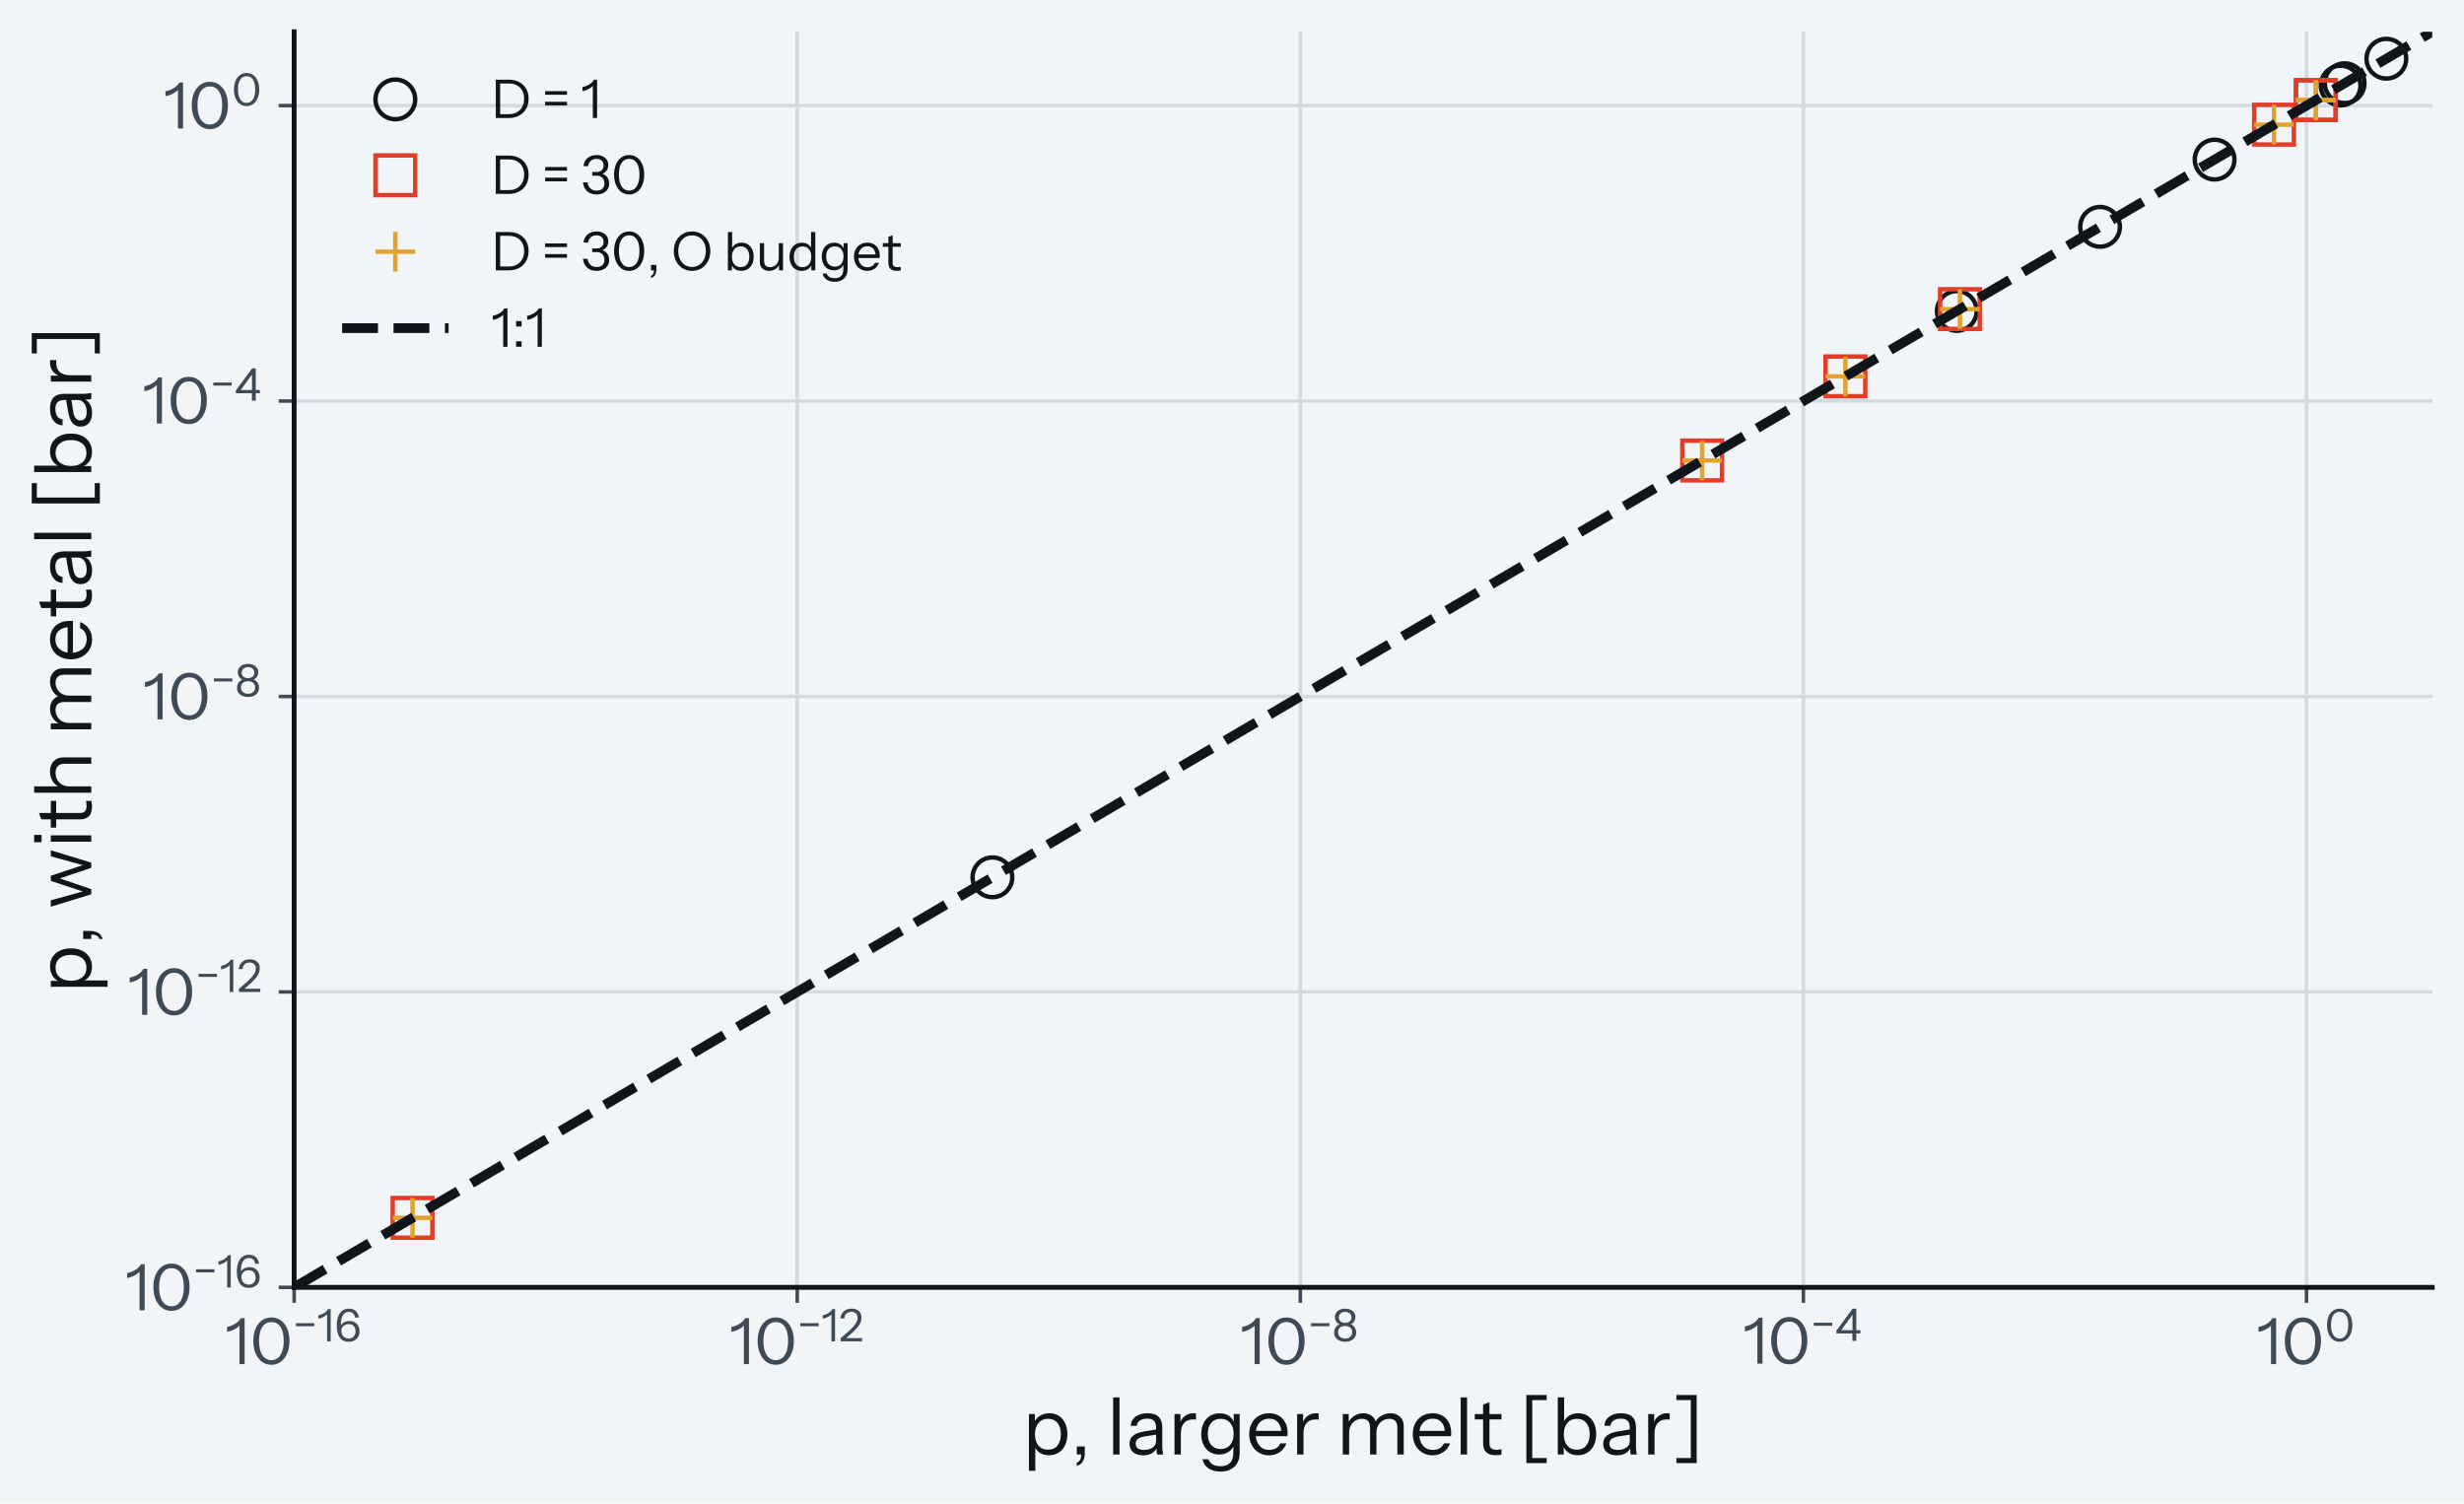
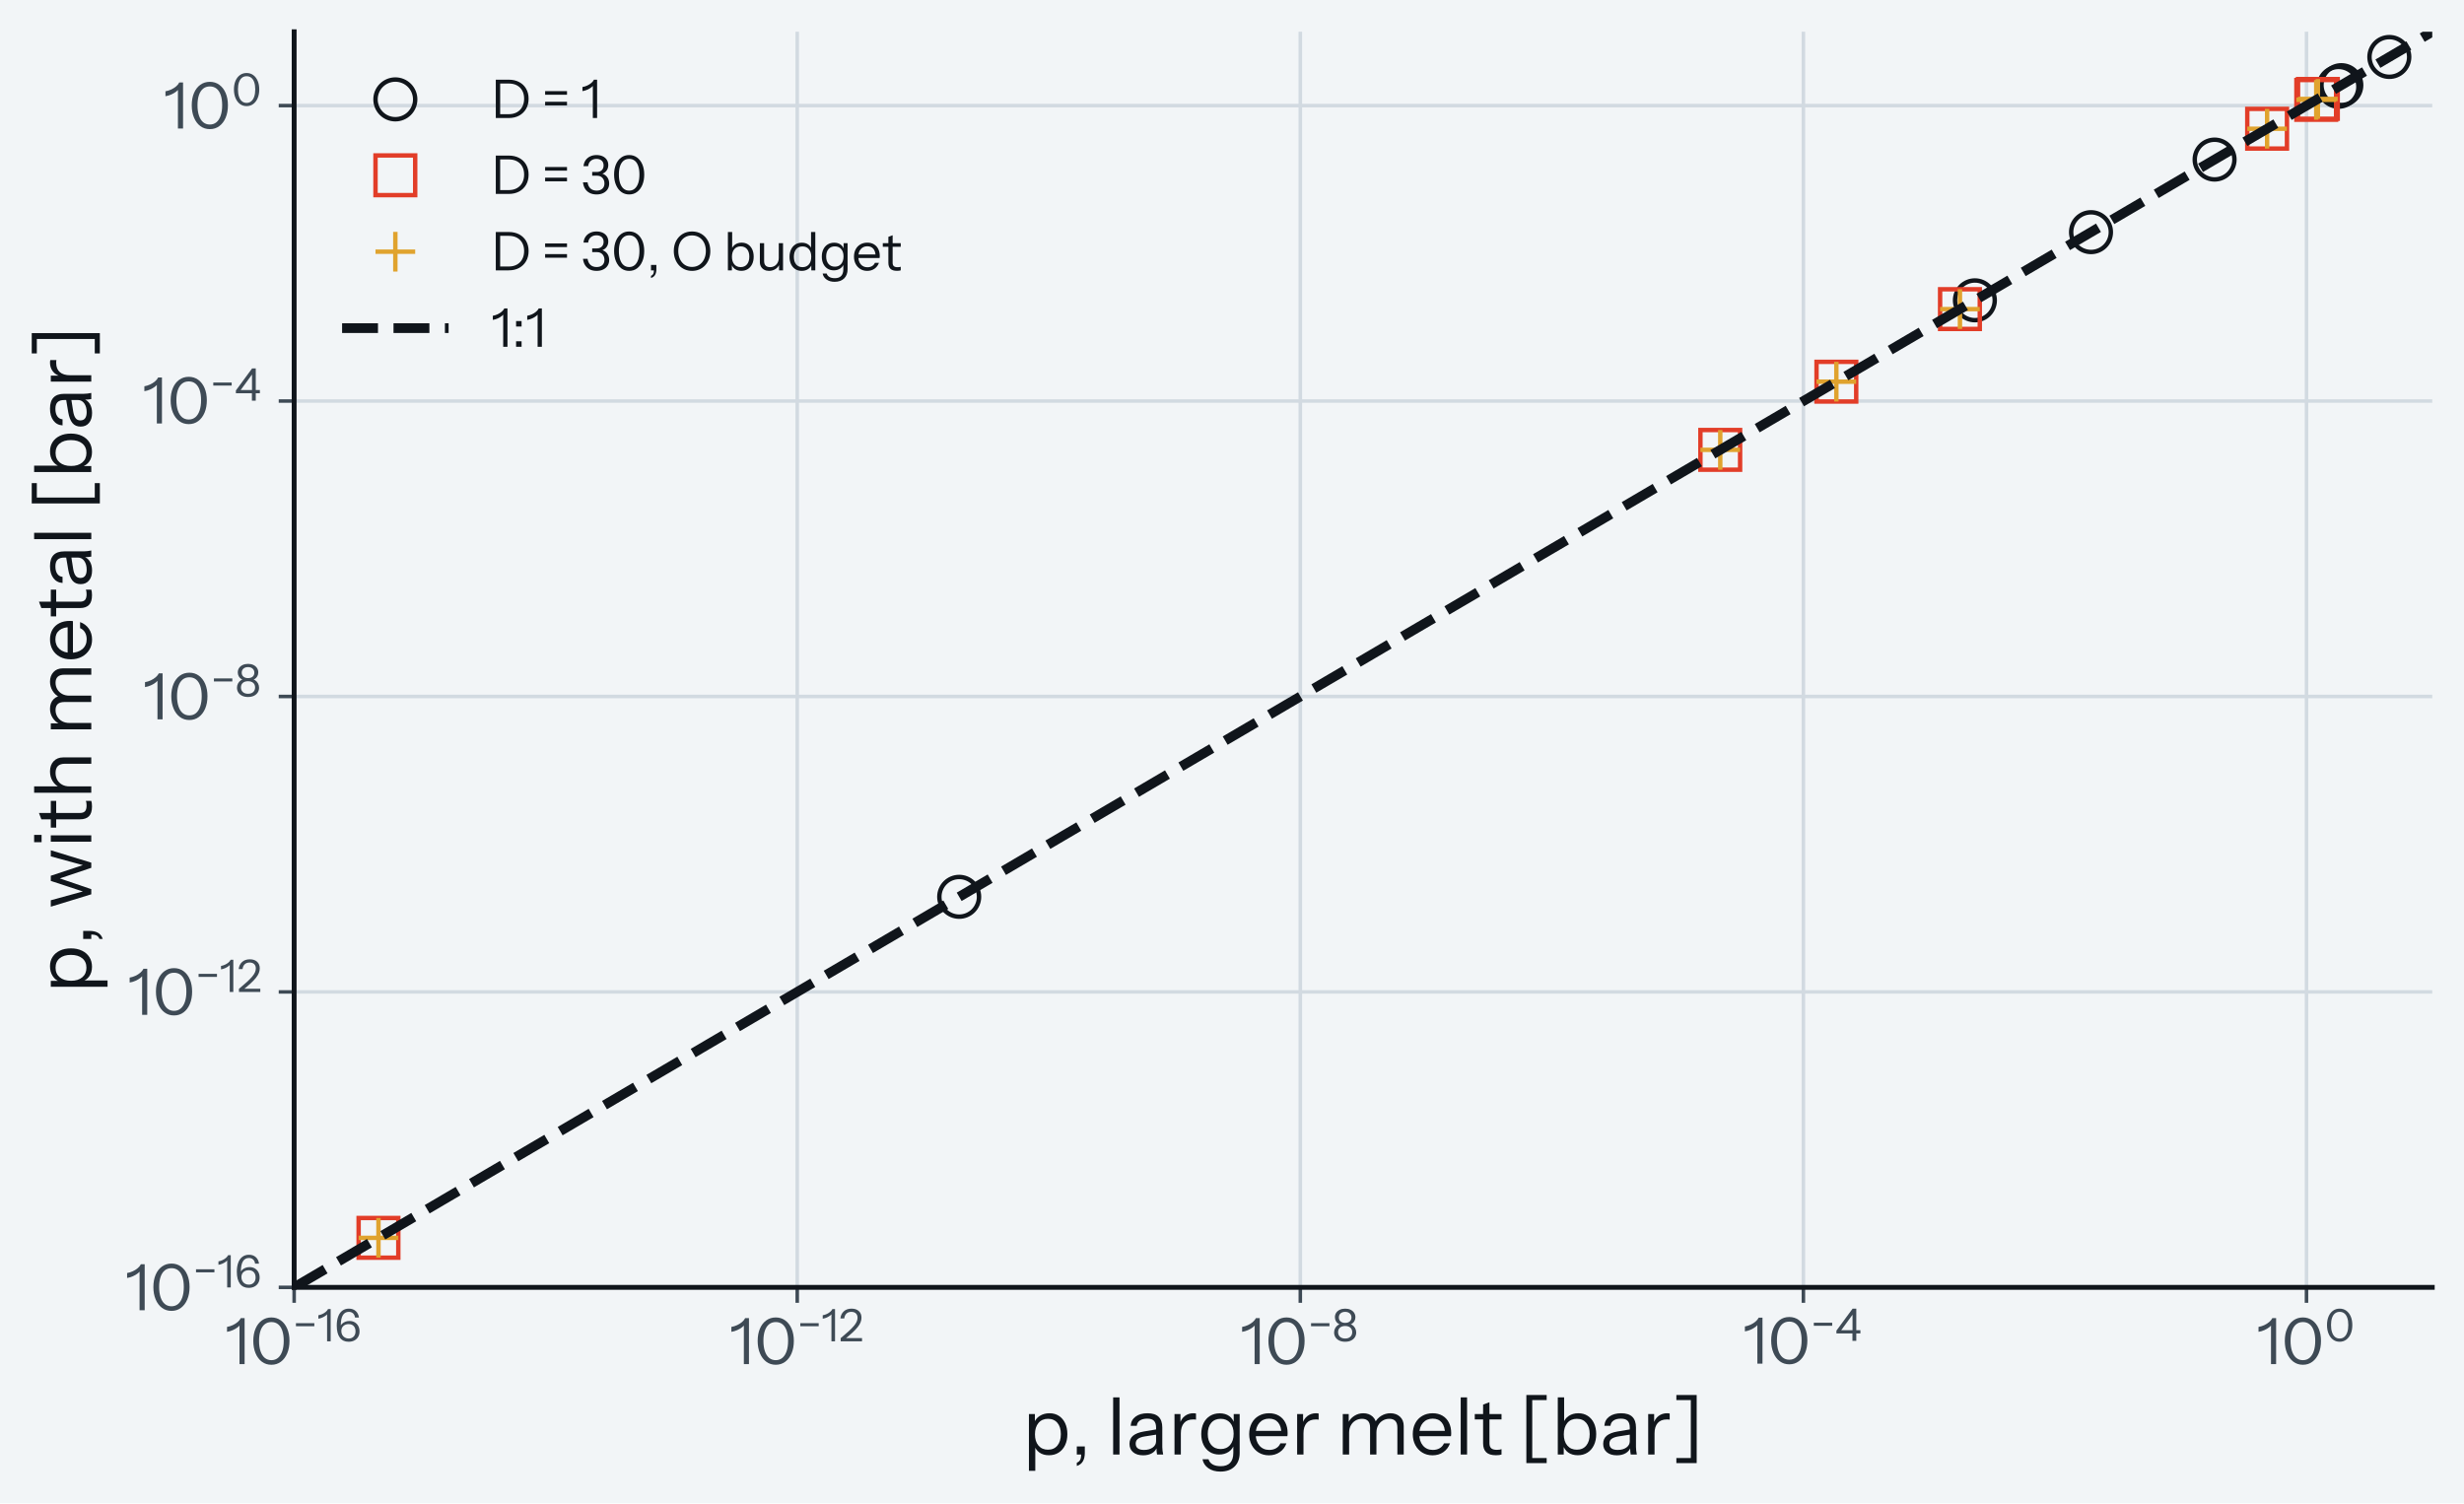
<svg xmlns="http://www.w3.org/2000/svg" xmlns:xlink="http://www.w3.org/1999/xlink" width="558.796pt" height="340.939pt" viewBox="0 0 558.796 340.939" version="1.1">
  <defs>
    <style type="text/css">*{stroke-linejoin: round; stroke-linecap: butt}</style>
  </defs>
  <g id="figure_1">
    <g id="patch_1">
      <path d="M 0 340.939  L 558.796 340.939  L 558.796 0  L 0 0  z " style="fill: #f2f5f7" />
    </g>
    <g id="axes_1">
      <g id="patch_2">
        <path d="M 66.71 291.956  L 551.596 291.956  L 551.596 7.2  L 66.71 7.2  z " style="fill: #f2f5f7" />
      </g>
      <g id="matplotlib.axis_1">
        <g id="xtick_1">
          <g id="line2d_1">
            <path d="M 66.71 291.956  L 66.71 7.2  " clip-path="url(#p25c2a60dd5)" style="fill: none; stroke: #d2dae1; stroke-width: 0.8; stroke-linecap: square" />
          </g>
          <g id="line2d_2">
            <defs>
              <path id="m2a301ba8c9" d="M 0 0  L 0 3.5  " style="stroke: #3e4a55; stroke-width: 0.8" />
            </defs>
            <g>
              <use xlink:href="#m2a301ba8c9" x="66.71" y="291.956" style="fill: #3e4a55; stroke: #3e4a55; stroke-width: 0.8" />
            </g>
          </g>
          <g id="text_1">
            <g style="fill: #3e4a55" transform="translate(51.05 309.3964) scale(0.145 -0.145)">
              <defs>
                <path id="InstrumentSans-Regular-31" d="M 1440 0  L 1440 4083  L 1574 4051  Q 1498 3878 1280 3705  Q 1062 3533 777 3405  Q 493 3277 192 3232  L 192 3725  Q 493 3776 768 3904  Q 1043 4032 1257 4214  Q 1472 4397 1574 4608  L 1952 4608  L 1952 0  L 1440 0  z " transform="scale(0.015625)" />
                <path id="InstrumentSans-Regular-30" d="M 2131 -64  Q 1587 -64 1180 240  Q 774 544 547 1085  Q 320 1626 320 2323  Q 320 3021 544 3549  Q 768 4077 1177 4374  Q 1587 4672 2131 4672  Q 2675 4672 3081 4374  Q 3488 4077 3715 3549  Q 3942 3021 3942 2323  Q 3942 1619 3715 1081  Q 3488 544 3081 240  Q 2675 -64 2131 -64  z M 2131 397  Q 2522 397 2797 630  Q 3072 864 3219 1296  Q 3366 1728 3366 2330  Q 3366 2925 3222 3347  Q 3078 3770 2803 3990  Q 2528 4211 2131 4211  Q 1734 4211 1459 3987  Q 1184 3763 1040 3344  Q 896 2925 896 2330  Q 896 1728 1043 1293  Q 1190 858 1465 627  Q 1741 397 2131 397  z " transform="scale(0.015625)" />
                <path id="InstrumentSans-Regular-2212" d="M 384 2157  L 384 2592  L 3014 2592  L 3014 2157  L 384 2157  z " transform="scale(0.015625)" />
                <path id="InstrumentSans-Regular-36" d="M 2010 -64  Q 1197 -64 758 528  Q 320 1120 320 2240  Q 320 3014 528 3558  Q 736 4102 1126 4387  Q 1517 4672 2054 4672  Q 2643 4672 3027 4333  Q 3411 3994 3494 3398  L 2931 3398  Q 2874 3795 2640 4003  Q 2406 4211 2048 4211  Q 1478 4211 1187 3724  Q 896 3238 896 2266  L 896 1850  L 749 1907  Q 806 2208 1004 2432  Q 1203 2656 1497 2781  Q 1792 2906 2131 2906  Q 2566 2906 2889 2717  Q 3213 2528 3395 2192  Q 3578 1856 3578 1408  Q 3578 966 3379 633  Q 3181 301 2829 118  Q 2477 -64 2010 -64  z M 2029 397  Q 2464 397 2733 672  Q 3002 947 3002 1414  Q 3002 1901 2742 2179  Q 2483 2458 2016 2458  Q 1568 2458 1270 2195  Q 973 1933 973 1472  Q 973 1152 1110 909  Q 1248 666 1488 531  Q 1728 397 2029 397  z " transform="scale(0.015625)" />
              </defs>
              <use xlink:href="#InstrumentSans-Regular-31" transform="translate(0 0.2)" />
              <use xlink:href="#InstrumentSans-Regular-30" transform="translate(39.09999 0.2)" />
              <use xlink:href="#InstrumentSans-Regular-2212" transform="translate(106.5925 35.9) scale(0.7)" />
              <use xlink:href="#InstrumentSans-Regular-31" transform="translate(143.7625 35.9) scale(0.7)" />
              <use xlink:href="#InstrumentSans-Regular-36" transform="translate(171.1325 35.9) scale(0.7)" />
            </g>
          </g>
        </g>
        <g id="xtick_2">
          <g id="line2d_3">
            <path d="M 180.801 291.956  L 180.801 7.2  " clip-path="url(#p25c2a60dd5)" style="fill: none; stroke: #d2dae1; stroke-width: 0.8; stroke-linecap: square" />
          </g>
          <g id="line2d_4">
            <g>
              <use xlink:href="#m2a301ba8c9" x="180.801" y="291.956" style="fill: #3e4a55; stroke: #3e4a55; stroke-width: 0.8" />
            </g>
          </g>
          <g id="text_2">
            <g style="fill: #3e4a55" transform="translate(165.4307 309.3964) scale(0.145 -0.145)">
              <defs>
                <path id="InstrumentSans-Regular-32" d="M 256 0  L 256 448  Q 947 1018 1411 1446  Q 1875 1875 2153 2208  Q 2432 2541 2550 2819  Q 2669 3098 2669 3366  Q 2669 3763 2432 3987  Q 2195 4211 1779 4211  Q 1350 4211 1088 3968  Q 826 3725 768 3270  L 218 3270  Q 282 3898 701 4285  Q 1120 4672 1818 4672  Q 2464 4672 2848 4326  Q 3232 3981 3232 3379  Q 3232 3053 3107 2726  Q 2982 2400 2697 2041  Q 2413 1683 1949 1251  Q 1485 819 800 275  L 678 461  L 3309 461  L 3309 0  L 256 0  z " transform="scale(0.015625)" />
              </defs>
              <use xlink:href="#InstrumentSans-Regular-31" transform="translate(0 0.2)" />
              <use xlink:href="#InstrumentSans-Regular-30" transform="translate(39.09999 0.2)" />
              <use xlink:href="#InstrumentSans-Regular-2212" transform="translate(106.5925 35.9) scale(0.7)" />
              <use xlink:href="#InstrumentSans-Regular-31" transform="translate(143.7625 35.9) scale(0.7)" />
              <use xlink:href="#InstrumentSans-Regular-32" transform="translate(171.1325 35.9) scale(0.7)" />
            </g>
          </g>
        </g>
        <g id="xtick_3">
          <g id="line2d_5">
            <path d="M 294.891 291.956  L 294.891 7.2  " clip-path="url(#p25c2a60dd5)" style="fill: none; stroke: #d2dae1; stroke-width: 0.8; stroke-linecap: square" />
          </g>
          <g id="line2d_6">
            <g>
              <use xlink:href="#m2a301ba8c9" x="294.891" y="291.956" style="fill: #3e4a55; stroke: #3e4a55; stroke-width: 0.8" />
            </g>
          </g>
          <g id="text_3">
            <g style="fill: #3e4a55" transform="translate(281.2614 309.3964) scale(0.145 -0.145)">
              <defs>
                <path id="InstrumentSans-Regular-38" d="M 1862 -64  Q 1376 -64 1021 109  Q 666 282 474 582  Q 282 883 282 1254  Q 282 1600 435 1881  Q 589 2163 848 2329  Q 1107 2496 1421 2496  L 1434 2362  Q 1139 2362 902 2506  Q 666 2650 531 2899  Q 397 3149 397 3450  Q 397 3808 582 4083  Q 768 4358 1101 4515  Q 1434 4672 1869 4672  Q 2304 4672 2630 4515  Q 2957 4358 3142 4083  Q 3328 3808 3328 3456  Q 3328 3149 3193 2902  Q 3059 2656 2822 2509  Q 2586 2362 2285 2362  L 2304 2496  Q 2624 2496 2880 2329  Q 3136 2163 3289 1881  Q 3443 1600 3443 1254  Q 3443 883 3251 582  Q 3059 282 2704 109  Q 2349 -64 1862 -64  z M 1862 397  Q 2330 397 2602 646  Q 2874 896 2874 1306  Q 2874 1715 2605 1952  Q 2336 2189 1862 2189  Q 1389 2189 1120 1952  Q 851 1715 851 1306  Q 851 896 1123 646  Q 1395 397 1862 397  z M 1862 2637  Q 2285 2637 2525 2848  Q 2765 3059 2765 3411  Q 2765 3776 2515 3993  Q 2266 4211 1862 4211  Q 1453 4211 1206 3993  Q 960 3776 960 3411  Q 960 3059 1203 2848  Q 1446 2637 1862 2637  z " transform="scale(0.015625)" />
              </defs>
              <use xlink:href="#InstrumentSans-Regular-31" transform="translate(0 0.2)" />
              <use xlink:href="#InstrumentSans-Regular-30" transform="translate(39.09999 0.2)" />
              <use xlink:href="#InstrumentSans-Regular-2212" transform="translate(106.5925 35.9) scale(0.7)" />
              <use xlink:href="#InstrumentSans-Regular-38" transform="translate(143.7625 35.9) scale(0.7)" />
            </g>
          </g>
        </g>
        <g id="xtick_4">
          <g id="line2d_7">
            <path d="M 408.982 291.956  L 408.982 7.2  " clip-path="url(#p25c2a60dd5)" style="fill: none; stroke: #d2dae1; stroke-width: 0.8; stroke-linecap: square" />
          </g>
          <g id="line2d_8">
            <g>
              <use xlink:href="#m2a301ba8c9" x="408.982" y="291.956" style="fill: #3e4a55; stroke: #3e4a55; stroke-width: 0.8" />
            </g>
          </g>
          <g id="text_4">
            <g style="fill: #3e4a55" transform="translate(395.2796 309.3964) scale(0.145 -0.145)">
              <defs>
                <path id="InstrumentSans-Regular-34" d="M 2509 0  L 2509 1216  L 2522 1344  L 2522 3974  L 2694 3974  L 749 1312  L 576 1523  L 3648 1523  L 3648 1062  L 218 1062  L 218 1459  L 2534 4608  L 3059 4608  L 3059 0  L 2509 0  z " transform="scale(0.015625)" />
              </defs>
              <use xlink:href="#InstrumentSans-Regular-31" transform="translate(0 0.9)" />
              <use xlink:href="#InstrumentSans-Regular-30" transform="translate(39.09999 0.9)" />
              <use xlink:href="#InstrumentSans-Regular-2212" transform="translate(106.5925 36.6) scale(0.7)" />
              <use xlink:href="#InstrumentSans-Regular-34" transform="translate(143.7625 36.6) scale(0.7)" />
            </g>
          </g>
        </g>
        <g id="xtick_5">
          <g id="line2d_9">
            <path d="M 523.073 291.956  L 523.073 7.2  " clip-path="url(#p25c2a60dd5)" style="fill: none; stroke: #d2dae1; stroke-width: 0.8; stroke-linecap: square" />
          </g>
          <g id="line2d_10">
            <g>
              <use xlink:href="#m2a301ba8c9" x="523.073" y="291.956" style="fill: #3e4a55; stroke: #3e4a55; stroke-width: 0.8" />
            </g>
          </g>
          <g id="text_5">
            <g style="fill: #3e4a55" transform="translate(511.7628 309.3964) scale(0.145 -0.145)">
              <use xlink:href="#InstrumentSans-Regular-31" transform="translate(0 0.2)" />
              <use xlink:href="#InstrumentSans-Regular-30" transform="translate(39.09999 0.2)" />
              <use xlink:href="#InstrumentSans-Regular-30" transform="translate(106.5925 35.9) scale(0.7)" />
            </g>
          </g>
        </g>
        <g id="text_6">
          <g style="fill: #10151b" transform="translate(231.9075 329.8689) scale(0.18 -0.18)">
            <defs>
              <path id="InstrumentSans-Regular-70" d="M 2125 -58  Q 1664 -58 1350 166  Q 1037 390 922 800  L 1024 813  L 1024 -1312  L 512 -1312  L 512 3264  L 992 3264  L 992 2502  L 922 2522  Q 1043 2899 1382 3113  Q 1722 3328 2170 3328  Q 2605 3328 2928 3117  Q 3251 2906 3430 2528  Q 3610 2150 3610 1645  Q 3610 1133 3424 749  Q 3238 365 2905 153  Q 2573 -58 2125 -58  z M 2048 390  Q 2534 390 2809 726  Q 3085 1062 3085 1645  Q 3085 2221 2809 2550  Q 2534 2880 2048 2880  Q 1562 2880 1280 2544  Q 998 2208 998 1626  Q 998 1056 1280 723  Q 1562 390 2048 390  z " transform="scale(0.015625)" />
              <path id="InstrumentSans-Regular-2c" d="M 493 -922  L 493 -659  Q 678 -589 761 -438  Q 845 -288 845 19  L 1043 0  L 493 0  L 493 653  L 1139 653  L 1139 134  Q 1139 -275 985 -544  Q 832 -813 493 -922  z " transform="scale(0.015625)" />
              <path id="InstrumentSans-Regular-20" transform="scale(0.015625)" />
              <path id="InstrumentSans-Regular-6c" d="M 512 0  L 512 4608  L 1024 4608  L 1024 0  L 512 0  z " transform="scale(0.015625)" />
              <path id="InstrumentSans-Regular-61" d="M 2515 0  Q 2490 109 2480 249  Q 2470 390 2470 608  L 2438 608  L 2438 2170  Q 2438 2541 2268 2717  Q 2099 2893 1722 2893  Q 1350 2893 1129 2742  Q 909 2592 883 2317  L 390 2317  Q 422 2790 787 3059  Q 1152 3328 1741 3328  Q 2349 3328 2643 3040  Q 2938 2752 2938 2176  L 2938 608  Q 2938 467 2957 316  Q 2976 166 3008 0  L 2515 0  z M 1395 -64  Q 890 -64 592 182  Q 294 429 294 858  Q 294 1286 588 1523  Q 883 1760 1446 1856  L 2586 2048  L 2586 1626  L 1523 1459  Q 1165 1402 979 1267  Q 794 1133 794 877  Q 794 627 963 499  Q 1133 371 1466 371  Q 1894 371 2166 566  Q 2438 762 2438 1075  L 2522 621  Q 2419 294 2121 115  Q 1824 -64 1395 -64  z " transform="scale(0.015625)" />
              <path id="InstrumentSans-Regular-72" d="M 512 0  L 512 3264  L 992 3264  L 992 2432  L 1024 2432  L 1024 0  L 512 0  z M 1024 1702  L 941 2477  Q 1056 2893 1350 3110  Q 1645 3328 2029 3328  Q 2189 3328 2246 3302  L 2246 2810  Q 2214 2822 2156 2825  Q 2099 2829 2016 2829  Q 1530 2829 1277 2537  Q 1024 2246 1024 1702  z " transform="scale(0.015625)" />
              <path id="InstrumentSans-Regular-67" d="M 1811 -1376  Q 1229 -1376 841 -1104  Q 454 -832 371 -384  L 858 -384  Q 928 -640 1174 -790  Q 1421 -941 1843 -941  Q 2342 -941 2598 -669  Q 2854 -397 2854 128  L 2854 826  L 2918 813  Q 2810 442 2483 221  Q 2157 0 1709 0  Q 1280 0 953 208  Q 627 416 448 787  Q 269 1158 269 1651  Q 269 2150 454 2528  Q 640 2906 976 3114  Q 1312 3322 1760 3322  Q 2221 3322 2531 3098  Q 2842 2874 2944 2458  L 2886 2451  L 2886 3264  L 3366 3264  L 3366 128  Q 3366 -570 2950 -973  Q 2534 -1376 1811 -1376  z M 1837 442  Q 2317 442 2598 774  Q 2880 1107 2880 1677  Q 2880 2234 2598 2557  Q 2317 2880 1837 2880  Q 1350 2880 1072 2553  Q 794 2227 794 1658  Q 794 1101 1075 771  Q 1357 442 1837 442  z " transform="scale(0.015625)" />
              <path id="InstrumentSans-Regular-65" d="M 1850 -64  Q 1382 -64 1024 157  Q 666 378 461 762  Q 256 1146 256 1645  Q 256 2144 457 2525  Q 659 2906 1024 3117  Q 1389 3328 1862 3328  Q 2317 3328 2653 3129  Q 2989 2931 3171 2572  Q 3354 2214 3354 1728  Q 3354 1664 3350 1606  Q 3347 1549 3334 1478  L 640 1478  L 640 1907  L 3021 1907  L 2854 1670  Q 2854 2259 2595 2576  Q 2336 2893 1862 2893  Q 1376 2893 1078 2557  Q 781 2221 781 1651  Q 781 1069 1078 720  Q 1376 371 1875 371  Q 2189 371 2425 508  Q 2662 646 2771 902  L 3258 902  Q 3098 454 2723 195  Q 2349 -64 1850 -64  z " transform="scale(0.015625)" />
              <path id="InstrumentSans-Regular-6d" d="M 512 0  L 512 3264  L 992 3264  L 992 2496  L 1024 2496  L 1024 0  L 512 0  z M 2714 0  L 2714 2163  Q 2714 2534 2547 2707  Q 2381 2880 2067 2880  Q 1773 2880 1536 2739  Q 1299 2598 1161 2348  Q 1024 2099 1024 1766  L 941 2541  Q 1107 2906 1440 3117  Q 1773 3328 2163 3328  Q 2637 3328 2931 3049  Q 3226 2771 3226 2298  L 3226 0  L 2714 0  z M 4915 0  L 4915 2163  Q 4915 2534 4748 2707  Q 4582 2880 4269 2880  Q 3974 2880 3737 2739  Q 3501 2598 3363 2348  Q 3226 2099 3226 1766  L 3098 2541  Q 3264 2906 3609 3117  Q 3955 3328 4352 3328  Q 4826 3328 5126 3049  Q 5427 2771 5427 2298  L 5427 0  L 4915 0  z " transform="scale(0.015625)" />
              <path id="InstrumentSans-Regular-74" d="M 1818 -58  Q 1274 -58 1027 188  Q 781 435 781 902  L 781 4026  L 1293 4218  L 1293 909  Q 1293 634 1433 506  Q 1574 378 1894 378  Q 2022 378 2115 394  Q 2208 410 2266 435  L 2266 0  Q 2202 -26 2083 -42  Q 1965 -58 1818 -58  z M 109 2829  L 109 3264  L 2266 3264  L 2266 2829  L 109 2829  z " transform="scale(0.015625)" />
              <path id="InstrumentSans-Regular-5b" d="M 576 -691  L 576 4800  L 2214 4800  L 2214 4390  L 1050 4390  L 1050 -282  L 2214 -282  L 2214 -691  L 576 -691  z " transform="scale(0.015625)" />
              <path id="InstrumentSans-Regular-62" d="M 2125 -58  Q 1664 -58 1350 166  Q 1037 390 922 800  L 992 813  L 992 0  L 512 0  L 512 4608  L 1024 4608  L 1024 2502  L 954 2522  Q 1075 2899 1398 3113  Q 1722 3328 2170 3328  Q 2605 3328 2928 3117  Q 3251 2906 3430 2528  Q 3610 2150 3610 1645  Q 3610 1133 3424 749  Q 3238 365 2905 153  Q 2573 -58 2125 -58  z M 2048 390  Q 2534 390 2809 726  Q 3085 1062 3085 1645  Q 3085 2221 2809 2550  Q 2534 2880 2048 2880  Q 1562 2880 1280 2544  Q 998 2208 998 1626  Q 998 1056 1280 723  Q 1562 390 2048 390  z " transform="scale(0.015625)" />
              <path id="InstrumentSans-Regular-5d" d="M 2022 4800  L 2022 -691  L 384 -691  L 384 -282  L 1549 -282  L 1549 4390  L 384 4390  L 384 4800  L 2022 4800  z " transform="scale(0.015625)" />
            </defs>
            <use xlink:href="#InstrumentSans-Regular-70" />
            <use xlink:href="#InstrumentSans-Regular-2c" transform="translate(60.59999 0)" />
            <use xlink:href="#InstrumentSans-Regular-20" transform="translate(86.09998 0)" />
            <use xlink:href="#InstrumentSans-Regular-6c" transform="translate(106.1 0)" />
            <use xlink:href="#InstrumentSans-Regular-61" transform="translate(130.0999 0)" />
            <use xlink:href="#InstrumentSans-Regular-72" transform="translate(183.3999 0)" />
            <use xlink:href="#InstrumentSans-Regular-67" transform="translate(220.8999 0)" />
            <use xlink:href="#InstrumentSans-Regular-65" transform="translate(281.4999 0)" />
            <use xlink:href="#InstrumentSans-Regular-72" transform="translate(337.8999 0)" />
            <use xlink:href="#InstrumentSans-Regular-20" transform="translate(375.3999 0)" />
            <use xlink:href="#InstrumentSans-Regular-6d" transform="translate(395.3999 0)" />
            <use xlink:href="#InstrumentSans-Regular-65" transform="translate(487.5999 0)" />
            <use xlink:href="#InstrumentSans-Regular-6c" transform="translate(543.9998 0)" />
            <use xlink:href="#InstrumentSans-Regular-74" transform="translate(567.9998 0)" />
            <use xlink:href="#InstrumentSans-Regular-20" transform="translate(605.6998 0)" />
            <use xlink:href="#InstrumentSans-Regular-5b" transform="translate(625.6998 0)" />
            <use xlink:href="#InstrumentSans-Regular-62" transform="translate(666.2998 0)" />
            <use xlink:href="#InstrumentSans-Regular-61" transform="translate(726.8998 0)" />
            <use xlink:href="#InstrumentSans-Regular-72" transform="translate(780.1998 0)" />
            <use xlink:href="#InstrumentSans-Regular-5d" transform="translate(817.6998 0)" />
          </g>
        </g>
      </g>
      <g id="matplotlib.axis_2">
        <g id="ytick_1">
          <g id="line2d_11">
            <path d="M 66.71 291.956  L 551.596 291.956  " clip-path="url(#p25c2a60dd5)" style="fill: none; stroke: #d2dae1; stroke-width: 0.8; stroke-linecap: square" />
          </g>
          <g id="line2d_12">
            <defs>
              <path id="me776a80f98" d="M 0 0  L -3.5 0  " style="stroke: #3e4a55; stroke-width: 0.8" />
            </defs>
            <g>
              <use xlink:href="#me776a80f98" x="66.71" y="291.956" style="fill: #3e4a55; stroke: #3e4a55; stroke-width: 0.8" />
            </g>
          </g>
          <g id="text_7">
            <g style="fill: #3e4a55" transform="translate(28.39 297.1764) scale(0.145 -0.145)">
              <use xlink:href="#InstrumentSans-Regular-31" transform="translate(0 0.2)" />
              <use xlink:href="#InstrumentSans-Regular-30" transform="translate(39.09999 0.2)" />
              <use xlink:href="#InstrumentSans-Regular-2212" transform="translate(106.5925 35.9) scale(0.7)" />
              <use xlink:href="#InstrumentSans-Regular-31" transform="translate(143.7625 35.9) scale(0.7)" />
              <use xlink:href="#InstrumentSans-Regular-36" transform="translate(171.1325 35.9) scale(0.7)" />
            </g>
          </g>
        </g>
        <g id="ytick_2">
          <g id="line2d_13">
            <path d="M 66.71 224.955  L 551.596 224.955  " clip-path="url(#p25c2a60dd5)" style="fill: none; stroke: #d2dae1; stroke-width: 0.8; stroke-linecap: square" />
          </g>
          <g id="line2d_14">
            <g>
              <use xlink:href="#me776a80f98" x="66.71" y="224.955" style="fill: #3e4a55; stroke: #3e4a55; stroke-width: 0.8" />
            </g>
          </g>
          <g id="text_8">
            <g style="fill: #3e4a55" transform="translate(28.97 230.1749) scale(0.145 -0.145)">
              <use xlink:href="#InstrumentSans-Regular-31" transform="translate(0 0.2)" />
              <use xlink:href="#InstrumentSans-Regular-30" transform="translate(39.09999 0.2)" />
              <use xlink:href="#InstrumentSans-Regular-2212" transform="translate(106.5925 35.9) scale(0.7)" />
              <use xlink:href="#InstrumentSans-Regular-31" transform="translate(143.7625 35.9) scale(0.7)" />
              <use xlink:href="#InstrumentSans-Regular-32" transform="translate(171.1325 35.9) scale(0.7)" />
            </g>
          </g>
        </g>
        <g id="ytick_3">
          <g id="line2d_15">
            <path d="M 66.71 157.953  L 551.596 157.953  " clip-path="url(#p25c2a60dd5)" style="fill: none; stroke: #d2dae1; stroke-width: 0.8; stroke-linecap: square" />
          </g>
          <g id="line2d_16">
            <g>
              <use xlink:href="#me776a80f98" x="66.71" y="157.953" style="fill: #3e4a55; stroke: #3e4a55; stroke-width: 0.8" />
            </g>
          </g>
          <g id="text_9">
            <g style="fill: #3e4a55" transform="translate(32.45 163.1734) scale(0.145 -0.145)">
              <use xlink:href="#InstrumentSans-Regular-31" transform="translate(0 0.2)" />
              <use xlink:href="#InstrumentSans-Regular-30" transform="translate(39.09999 0.2)" />
              <use xlink:href="#InstrumentSans-Regular-2212" transform="translate(106.5925 35.9) scale(0.7)" />
              <use xlink:href="#InstrumentSans-Regular-38" transform="translate(143.7625 35.9) scale(0.7)" />
            </g>
          </g>
        </g>
        <g id="ytick_4">
          <g id="line2d_17">
            <path d="M 66.71 90.952  L 551.596 90.952  " clip-path="url(#p25c2a60dd5)" style="fill: none; stroke: #d2dae1; stroke-width: 0.8; stroke-linecap: square" />
          </g>
          <g id="line2d_18">
            <g>
              <use xlink:href="#me776a80f98" x="66.71" y="90.952" style="fill: #3e4a55; stroke: #3e4a55; stroke-width: 0.8" />
            </g>
          </g>
          <g id="text_10">
            <g style="fill: #3e4a55" transform="translate(32.305 96.17187) scale(0.145 -0.145)">
              <use xlink:href="#InstrumentSans-Regular-31" transform="translate(0 0.9)" />
              <use xlink:href="#InstrumentSans-Regular-30" transform="translate(39.09999 0.9)" />
              <use xlink:href="#InstrumentSans-Regular-2212" transform="translate(106.5925 36.6) scale(0.7)" />
              <use xlink:href="#InstrumentSans-Regular-34" transform="translate(143.7625 36.6) scale(0.7)" />
            </g>
          </g>
        </g>
        <g id="ytick_5">
          <g id="line2d_19">
            <path d="M 66.71 23.95  L 551.596 23.95  " clip-path="url(#p25c2a60dd5)" style="fill: none; stroke: #d2dae1; stroke-width: 0.8; stroke-linecap: square" />
          </g>
          <g id="line2d_20">
            <g>
              <use xlink:href="#me776a80f98" x="66.71" y="23.95" style="fill: #3e4a55; stroke: #3e4a55; stroke-width: 0.8" />
            </g>
          </g>
          <g id="text_11">
            <g style="fill: #3e4a55" transform="translate(37.09 29.17037) scale(0.145 -0.145)">
              <use xlink:href="#InstrumentSans-Regular-31" transform="translate(0 0.2)" />
              <use xlink:href="#InstrumentSans-Regular-30" transform="translate(39.09999 0.2)" />
              <use xlink:href="#InstrumentSans-Regular-30" transform="translate(106.5925 35.9) scale(0.7)" />
            </g>
          </g>
        </g>
        <g id="text_12">
          <g style="fill: #10151b" transform="translate(20.7 225.2316) rotate(-90) scale(0.18 -0.18)">
            <defs>
              <path id="InstrumentSans-Regular-77" d="M 1178 0  L 179 3264  L 698 3264  L 1466 467  L 1338 467  L 2259 3264  L 2675 3264  L 3603 467  L 3475 467  L 4237 3264  L 4730 3264  L 3731 0  L 3315 0  L 2394 2733  L 2528 2733  L 1594 0  L 1178 0  z " transform="scale(0.015625)" />
              <path id="InstrumentSans-Regular-69" d="M 512 0  L 512 3264  L 1024 3264  L 1024 0  L 512 0  z M 472 4006  L 472 4608  L 1061 4608  L 1061 4006  L 472 4006  z " transform="scale(0.015625)" />
              <path id="InstrumentSans-Regular-68" d="M 512 0  L 512 4608  L 1024 4608  L 1024 0  L 512 0  z M 2848 0  L 2848 2138  Q 2848 2509 2662 2694  Q 2477 2880 2112 2880  Q 1792 2880 1545 2739  Q 1299 2598 1161 2348  Q 1024 2099 1024 1766  L 941 2541  Q 1107 2906 1449 3117  Q 1792 3328 2227 3328  Q 2739 3328 3049 3037  Q 3360 2746 3360 2272  L 3360 0  L 2848 0  z " transform="scale(0.015625)" />
            </defs>
            <use xlink:href="#InstrumentSans-Regular-70" />
            <use xlink:href="#InstrumentSans-Regular-2c" transform="translate(60.59999 0)" />
            <use xlink:href="#InstrumentSans-Regular-20" transform="translate(86.09998 0)" />
            <use xlink:href="#InstrumentSans-Regular-77" transform="translate(106.1 0)" />
            <use xlink:href="#InstrumentSans-Regular-69" transform="translate(182.7999 0)" />
            <use xlink:href="#InstrumentSans-Regular-74" transform="translate(206.7999 0)" />
            <use xlink:href="#InstrumentSans-Regular-68" transform="translate(244.4999 0)" />
            <use xlink:href="#InstrumentSans-Regular-20" transform="translate(304.3999 0)" />
            <use xlink:href="#InstrumentSans-Regular-6d" transform="translate(324.3999 0)" />
            <use xlink:href="#InstrumentSans-Regular-65" transform="translate(416.5999 0)" />
            <use xlink:href="#InstrumentSans-Regular-74" transform="translate(472.9999 0)" />
            <use xlink:href="#InstrumentSans-Regular-61" transform="translate(510.6999 0)" />
            <use xlink:href="#InstrumentSans-Regular-6c" transform="translate(563.9999 0)" />
            <use xlink:href="#InstrumentSans-Regular-20" transform="translate(587.9998 0)" />
            <use xlink:href="#InstrumentSans-Regular-5b" transform="translate(607.9998 0)" />
            <use xlink:href="#InstrumentSans-Regular-62" transform="translate(648.5998 0)" />
            <use xlink:href="#InstrumentSans-Regular-61" transform="translate(709.1998 0)" />
            <use xlink:href="#InstrumentSans-Regular-72" transform="translate(762.4998 0)" />
            <use xlink:href="#InstrumentSans-Regular-5d" transform="translate(799.9998 0)" />
          </g>
        </g>
      </g>
      <g id="line2d_21">
        <defs>
          <path id="m5d90d1dbc0" d="M 0 4.5  C 1.193 4.5 2.338 4.026 3.182 3.182  C 4.026 2.338 4.5 1.193 4.5 0  C 4.5 -1.193 4.026 -2.338 3.182 -3.182  C 2.338 -4.026 1.193 -4.5 0 -4.5  C -1.193 -4.5 -2.338 -4.026 -3.182 -3.182  C -4.026 -2.338 -4.5 -1.193 -4.5 0  C -4.5 1.193 -4.026 2.338 -3.182 3.182  C -2.338 4.026 -1.193 4.5 0 4.5  z " style="stroke: #10151b" />
        </defs>
        <g clip-path="url(#p25c2a60dd5)">
          <use xlink:href="#m5d90d1dbc0" x="502.233" y="36.189" style="fill-opacity: 0; stroke: #10151b" />
-           <use xlink:href="#m5d90d1dbc0" x="541.187" y="13.313" style="fill-opacity: 0; stroke: #10151b" />
-           <use xlink:href="#m5d90d1dbc0" x="530.816" y="19.403" style="fill-opacity: 0; stroke: #10151b" />
-           <use xlink:href="#m5d90d1dbc0" x="443.775" y="70.519" style="fill-opacity: 0; stroke: #10151b" />
-           <use xlink:href="#m5d90d1dbc0" x="476.259" y="51.442" style="fill-opacity: 0; stroke: #10151b" />
-           <use xlink:href="#m5d90d1dbc0" x="531.727" y="18.868" style="fill-opacity: 0; stroke: #10151b" />
-           <use xlink:href="#m5d90d1dbc0" x="225.065" y="198.96" style="fill-opacity: 0; stroke: #10151b" />
+           <use xlink:href="#m5d90d1dbc0" x="541.861" y="12.917" style="fill-opacity: 0; stroke: #10151b" />
+           <use xlink:href="#m5d90d1dbc0" x="530.977" y="19.309" style="fill-opacity: 0; stroke: #10151b" />
+           <use xlink:href="#m5d90d1dbc0" x="447.877" y="68.11" style="fill-opacity: 0; stroke: #10151b" />
+           <use xlink:href="#m5d90d1dbc0" x="474.207" y="52.648" style="fill-opacity: 0; stroke: #10151b" />
+           <use xlink:href="#m5d90d1dbc0" x="530.348" y="19.678" style="fill-opacity: 0; stroke: #10151b" />
+           <use xlink:href="#m5d90d1dbc0" x="217.529" y="203.385" style="fill-opacity: 0; stroke: #10151b" />
        </g>
      </g>
      <g id="line2d_22">
        <defs>
          <path id="m73885210bb" d="M -4.5 4.5  L 4.5 4.5  L 4.5 -4.5  L -4.5 -4.5  z " style="stroke: #e23d28; stroke-linejoin: miter" />
        </defs>
        <g clip-path="url(#p25c2a60dd5)">
          <use xlink:href="#m73885210bb" x="444.485" y="70.102" style="fill-opacity: 0; stroke: #e23d28; stroke-linejoin: miter" />
-           <use xlink:href="#m73885210bb" x="525.174" y="22.717" style="fill-opacity: 0; stroke: #e23d28; stroke-linejoin: miter" />
-           <use xlink:href="#m73885210bb" x="525.22" y="22.689" style="fill-opacity: 0; stroke: #e23d28; stroke-linejoin: miter" />
-           <use xlink:href="#m73885210bb" x="386.023" y="104.435" style="fill-opacity: 0; stroke: #e23d28; stroke-linejoin: miter" />
-           <use xlink:href="#m73885210bb" x="418.511" y="85.356" style="fill-opacity: 0; stroke: #e23d28; stroke-linejoin: miter" />
-           <use xlink:href="#m73885210bb" x="515.714" y="28.272" style="fill-opacity: 0; stroke: #e23d28; stroke-linejoin: miter" />
-           <use xlink:href="#m73885210bb" x="93.556" y="276.19" style="fill-opacity: 0; stroke: #e23d28; stroke-linejoin: miter" />
+           <use xlink:href="#m73885210bb" x="525.658" y="22.432" style="fill-opacity: 0; stroke: #e23d28; stroke-linejoin: miter" />
+           <use xlink:href="#m73885210bb" x="525.289" y="22.649" style="fill-opacity: 0; stroke: #e23d28; stroke-linejoin: miter" />
+           <use xlink:href="#m73885210bb" x="390.128" y="102.024" style="fill-opacity: 0; stroke: #e23d28; stroke-linejoin: miter" />
+           <use xlink:href="#m73885210bb" x="416.459" y="86.561" style="fill-opacity: 0; stroke: #e23d28; stroke-linejoin: miter" />
+           <use xlink:href="#m73885210bb" x="514.146" y="29.193" style="fill-opacity: 0; stroke: #e23d28; stroke-linejoin: miter" />
+           <use xlink:href="#m73885210bb" x="85.83" y="280.728" style="fill-opacity: 0; stroke: #e23d28; stroke-linejoin: miter" />
        </g>
      </g>
      <g id="line2d_23">
        <defs>
          <path id="m2d4f981ff2" d="M -4.5 0  L 4.5 0  M 0 4.5  L 0 -4.5  " style="stroke: #e0a32e" />
        </defs>
        <g clip-path="url(#p25c2a60dd5)">
          <use xlink:href="#m2d4f981ff2" x="444.485" y="70.102" style="fill-opacity: 0; stroke: #e0a32e" />
-           <use xlink:href="#m2d4f981ff2" x="525.174" y="22.717" style="fill-opacity: 0; stroke: #e0a32e" />
-           <use xlink:href="#m2d4f981ff2" x="525.22" y="22.689" style="fill-opacity: 0; stroke: #e0a32e" />
-           <use xlink:href="#m2d4f981ff2" x="386.023" y="104.435" style="fill-opacity: 0; stroke: #e0a32e" />
-           <use xlink:href="#m2d4f981ff2" x="418.511" y="85.356" style="fill-opacity: 0; stroke: #e0a32e" />
-           <use xlink:href="#m2d4f981ff2" x="515.714" y="28.272" style="fill-opacity: 0; stroke: #e0a32e" />
-           <use xlink:href="#m2d4f981ff2" x="93.556" y="276.19" style="fill-opacity: 0; stroke: #e0a32e" />
+           <use xlink:href="#m2d4f981ff2" x="525.658" y="22.432" style="fill-opacity: 0; stroke: #e0a32e" />
+           <use xlink:href="#m2d4f981ff2" x="525.289" y="22.649" style="fill-opacity: 0; stroke: #e0a32e" />
+           <use xlink:href="#m2d4f981ff2" x="390.128" y="102.024" style="fill-opacity: 0; stroke: #e0a32e" />
+           <use xlink:href="#m2d4f981ff2" x="416.459" y="86.561" style="fill-opacity: 0; stroke: #e0a32e" />
+           <use xlink:href="#m2d4f981ff2" x="514.146" y="29.193" style="fill-opacity: 0; stroke: #e0a32e" />
+           <use xlink:href="#m2d4f981ff2" x="85.83" y="280.728" style="fill-opacity: 0; stroke: #e0a32e" />
        </g>
      </g>
      <g id="line2d_24">
        <path d="M 66.71 291.956  L 551.596 7.2  " clip-path="url(#p25c2a60dd5)" style="fill: none; stroke-dasharray: 8.14,3.52; stroke-dashoffset: 0; stroke: #10151b; stroke-width: 2.2" />
      </g>
      <g id="patch_3">
        <path d="M 66.71 291.956  L 66.71 7.2  " style="fill: none; stroke: #10151b; stroke-width: 1.1; stroke-linejoin: miter; stroke-linecap: square" />
      </g>
      <g id="patch_4">
        <path d="M 66.71 291.956  L 551.596 291.956  " style="fill: none; stroke: #10151b; stroke-width: 1.1; stroke-linejoin: miter; stroke-linecap: square" />
      </g>
      <g id="legend_1">
        <g id="line2d_25">
          <g>
            <use xlink:href="#m5d90d1dbc0" x="89.659" y="22.54" style="fill-opacity: 0; stroke: #10151b" />
          </g>
        </g>
        <g id="text_13">
          <g style="fill: #10151b" transform="translate(111.4005 26.76717) scale(0.120785 -0.120785)">
            <defs>
              <path id="InstrumentSans-Regular-44" d="M 864 0  L 864 461  L 2099 461  Q 2675 461 3091 694  Q 3507 928 3731 1350  Q 3955 1773 3955 2330  Q 3955 2880 3731 3289  Q 3507 3699 3094 3923  Q 2682 4147 2099 4147  L 864 4147  L 864 4608  L 2099 4608  Q 2822 4608 3360 4323  Q 3898 4038 4195 3523  Q 4493 3008 4493 2317  Q 4493 1626 4192 1104  Q 3891 582 3356 291  Q 2822 0 2106 0  L 864 0  z M 550 0  L 550 4608  L 1075 4608  L 1075 0  L 550 0  z " transform="scale(0.015625)" />
              <path id="InstrumentSans-Regular-3d" d="M 384 2797  L 384 3232  L 3014 3232  L 3014 2797  L 384 2797  z M 384 1517  L 384 1952  L 3014 1952  L 3014 1517  L 384 1517  z " transform="scale(0.015625)" />
            </defs>
            <use xlink:href="#InstrumentSans-Regular-44" />
            <use xlink:href="#InstrumentSans-Regular-20" transform="translate(75.19998 0)" />
            <use xlink:href="#InstrumentSans-Regular-3d" transform="translate(95.19997 0)" />
            <use xlink:href="#InstrumentSans-Regular-20" transform="translate(148.3 0)" />
            <use xlink:href="#InstrumentSans-Regular-31" transform="translate(168.2999 0)" />
          </g>
        </g>
        <g id="line2d_26">
          <g>
            <use xlink:href="#m73885210bb" x="89.659" y="39.752" style="fill-opacity: 0; stroke: #e23d28; stroke-linejoin: miter" />
          </g>
        </g>
        <g id="text_14">
          <g style="fill: #10151b" transform="translate(111.4005 43.97903) scale(0.120785 -0.120785)">
            <defs>
              <path id="InstrumentSans-Regular-33" d="M 1894 -64  Q 1434 -64 1085 105  Q 736 275 521 601  Q 307 928 256 1389  L 806 1389  Q 877 909 1158 653  Q 1440 397 1901 397  Q 2336 397 2585 627  Q 2835 858 2835 1254  Q 2835 1670 2592 1929  Q 2349 2189 1939 2189  L 1363 2189  L 1363 2637  L 1920 2637  Q 2291 2637 2512 2851  Q 2733 3066 2733 3424  Q 2733 3802 2499 4006  Q 2266 4211 1869 4211  Q 1478 4211 1203 3984  Q 928 3757 877 3334  L 320 3334  Q 358 3744 563 4041  Q 768 4339 1110 4505  Q 1453 4672 1882 4672  Q 2298 4672 2618 4525  Q 2938 4378 3117 4106  Q 3296 3834 3296 3469  Q 3296 3142 3149 2892  Q 3002 2643 2749 2502  Q 2496 2362 2170 2362  L 2131 2496  Q 2522 2496 2806 2333  Q 3091 2170 3248 1888  Q 3405 1606 3405 1235  Q 3405 851 3213 556  Q 3021 262 2681 99  Q 2342 -64 1894 -64  z " transform="scale(0.015625)" />
            </defs>
            <use xlink:href="#InstrumentSans-Regular-44" />
            <use xlink:href="#InstrumentSans-Regular-20" transform="translate(75.19998 0)" />
            <use xlink:href="#InstrumentSans-Regular-3d" transform="translate(95.19997 0)" />
            <use xlink:href="#InstrumentSans-Regular-20" transform="translate(148.3 0)" />
            <use xlink:href="#InstrumentSans-Regular-33" transform="translate(168.2999 0)" />
            <use xlink:href="#InstrumentSans-Regular-30" transform="translate(225.6999 0)" />
          </g>
        </g>
        <g id="line2d_27">
          <g>
            <use xlink:href="#m2d4f981ff2" x="89.659" y="57.084" style="fill-opacity: 0; stroke: #e0a32e" />
          </g>
        </g>
        <g id="text_15">
          <g style="fill: #10151b" transform="translate(111.4005 61.31168) scale(0.120785 -0.120785)">
            <defs>
              <path id="InstrumentSans-Regular-4f" d="M 2515 -64  Q 2035 -64 1635 112  Q 1235 288 940 611  Q 646 934 483 1369  Q 320 1805 320 2323  Q 320 3008 601 3539  Q 883 4070 1379 4371  Q 1875 4672 2509 4672  Q 3155 4672 3651 4371  Q 4147 4070 4428 3539  Q 4710 3008 4710 2317  Q 4710 1798 4547 1363  Q 4384 928 4089 608  Q 3795 288 3392 112  Q 2989 -64 2515 -64  z M 2509 410  Q 3002 410 3376 656  Q 3750 902 3961 1337  Q 4173 1773 4173 2330  Q 4173 2880 3965 3302  Q 3757 3725 3382 3961  Q 3008 4198 2509 4198  Q 2010 4198 1638 3961  Q 1267 3725 1062 3305  Q 858 2886 858 2330  Q 858 1766 1066 1334  Q 1274 902 1645 656  Q 2016 410 2509 410  z " transform="scale(0.015625)" />
              <path id="InstrumentSans-Regular-75" d="M 1574 -64  Q 1254 -64 1004 67  Q 755 198 614 438  Q 474 678 474 992  L 474 3264  L 986 3264  L 986 1126  Q 986 755 1168 569  Q 1350 384 1690 384  Q 1997 384 2233 525  Q 2470 666 2608 918  Q 2746 1171 2746 1498  L 2829 723  Q 2669 358 2329 147  Q 1990 -64 1574 -64  z M 2778 0  L 2778 768  L 2746 768  L 2746 3264  L 3258 3264  L 3258 0  L 2778 0  z " transform="scale(0.015625)" />
              <path id="InstrumentSans-Regular-64" d="M 2886 0  L 2886 762  L 2950 742  Q 2829 371 2505 153  Q 2182 -64 1734 -64  Q 1293 -64 963 147  Q 634 358 451 736  Q 269 1114 269 1619  Q 269 2131 454 2515  Q 640 2899 973 3110  Q 1306 3322 1754 3322  Q 2214 3322 2528 3098  Q 2842 2874 2957 2464  L 2854 2451  L 2854 4608  L 3366 4608  L 3366 0  L 2886 0  z M 1830 384  Q 2323 384 2601 720  Q 2880 1056 2880 1638  Q 2880 2208 2598 2541  Q 2317 2874 1830 2874  Q 1344 2874 1069 2541  Q 794 2208 794 1619  Q 794 1043 1069 713  Q 1344 384 1830 384  z " transform="scale(0.015625)" />
            </defs>
            <use xlink:href="#InstrumentSans-Regular-44" />
            <use xlink:href="#InstrumentSans-Regular-20" transform="translate(75.19998 0)" />
            <use xlink:href="#InstrumentSans-Regular-3d" transform="translate(95.19997 0)" />
            <use xlink:href="#InstrumentSans-Regular-20" transform="translate(148.3 0)" />
            <use xlink:href="#InstrumentSans-Regular-33" transform="translate(168.2999 0)" />
            <use xlink:href="#InstrumentSans-Regular-30" transform="translate(225.6999 0)" />
            <use xlink:href="#InstrumentSans-Regular-2c" transform="translate(292.2999 0)" />
            <use xlink:href="#InstrumentSans-Regular-20" transform="translate(317.7999 0)" />
            <use xlink:href="#InstrumentSans-Regular-4f" transform="translate(337.7999 0)" />
            <use xlink:href="#InstrumentSans-Regular-20" transform="translate(416.3999 0)" />
            <use xlink:href="#InstrumentSans-Regular-62" transform="translate(436.3999 0)" />
            <use xlink:href="#InstrumentSans-Regular-75" transform="translate(496.9999 0)" />
            <use xlink:href="#InstrumentSans-Regular-64" transform="translate(555.8999 0)" />
            <use xlink:href="#InstrumentSans-Regular-67" transform="translate(616.4998 0)" />
            <use xlink:href="#InstrumentSans-Regular-65" transform="translate(677.0998 0)" />
            <use xlink:href="#InstrumentSans-Regular-74" transform="translate(733.4998 0)" />
          </g>
        </g>
        <g id="line2d_28">
          <path d="M 77.581 74.417  L 89.659 74.417  L 101.738 74.417  " style="fill: none; stroke-dasharray: 8.14,3.52; stroke-dashoffset: 0; stroke: #10151b; stroke-width: 2.2" />
        </g>
        <g id="text_16">
          <g style="fill: #10151b" transform="translate(111.4005 78.64433) scale(0.120785 -0.120785)">
            <defs>
              <path id="InstrumentSans-Regular-3a" d="M 486 0  L 486 659  L 1146 659  L 1146 0  L 486 0  z M 486 2432  L 486 3091  L 1146 3091  L 1146 2432  L 486 2432  z " transform="scale(0.015625)" />
            </defs>
            <use xlink:href="#InstrumentSans-Regular-31" />
            <use xlink:href="#InstrumentSans-Regular-3a" transform="translate(39.09999 0)" />
            <use xlink:href="#InstrumentSans-Regular-31" transform="translate(64.59998 0)" />
          </g>
        </g>
      </g>
    </g>
  </g>
  <defs>
    <clipPath id="p25c2a60dd5">
      <rect x="66.71" y="7.2" width="484.886" height="284.756" />
    </clipPath>
  </defs>
</svg>
